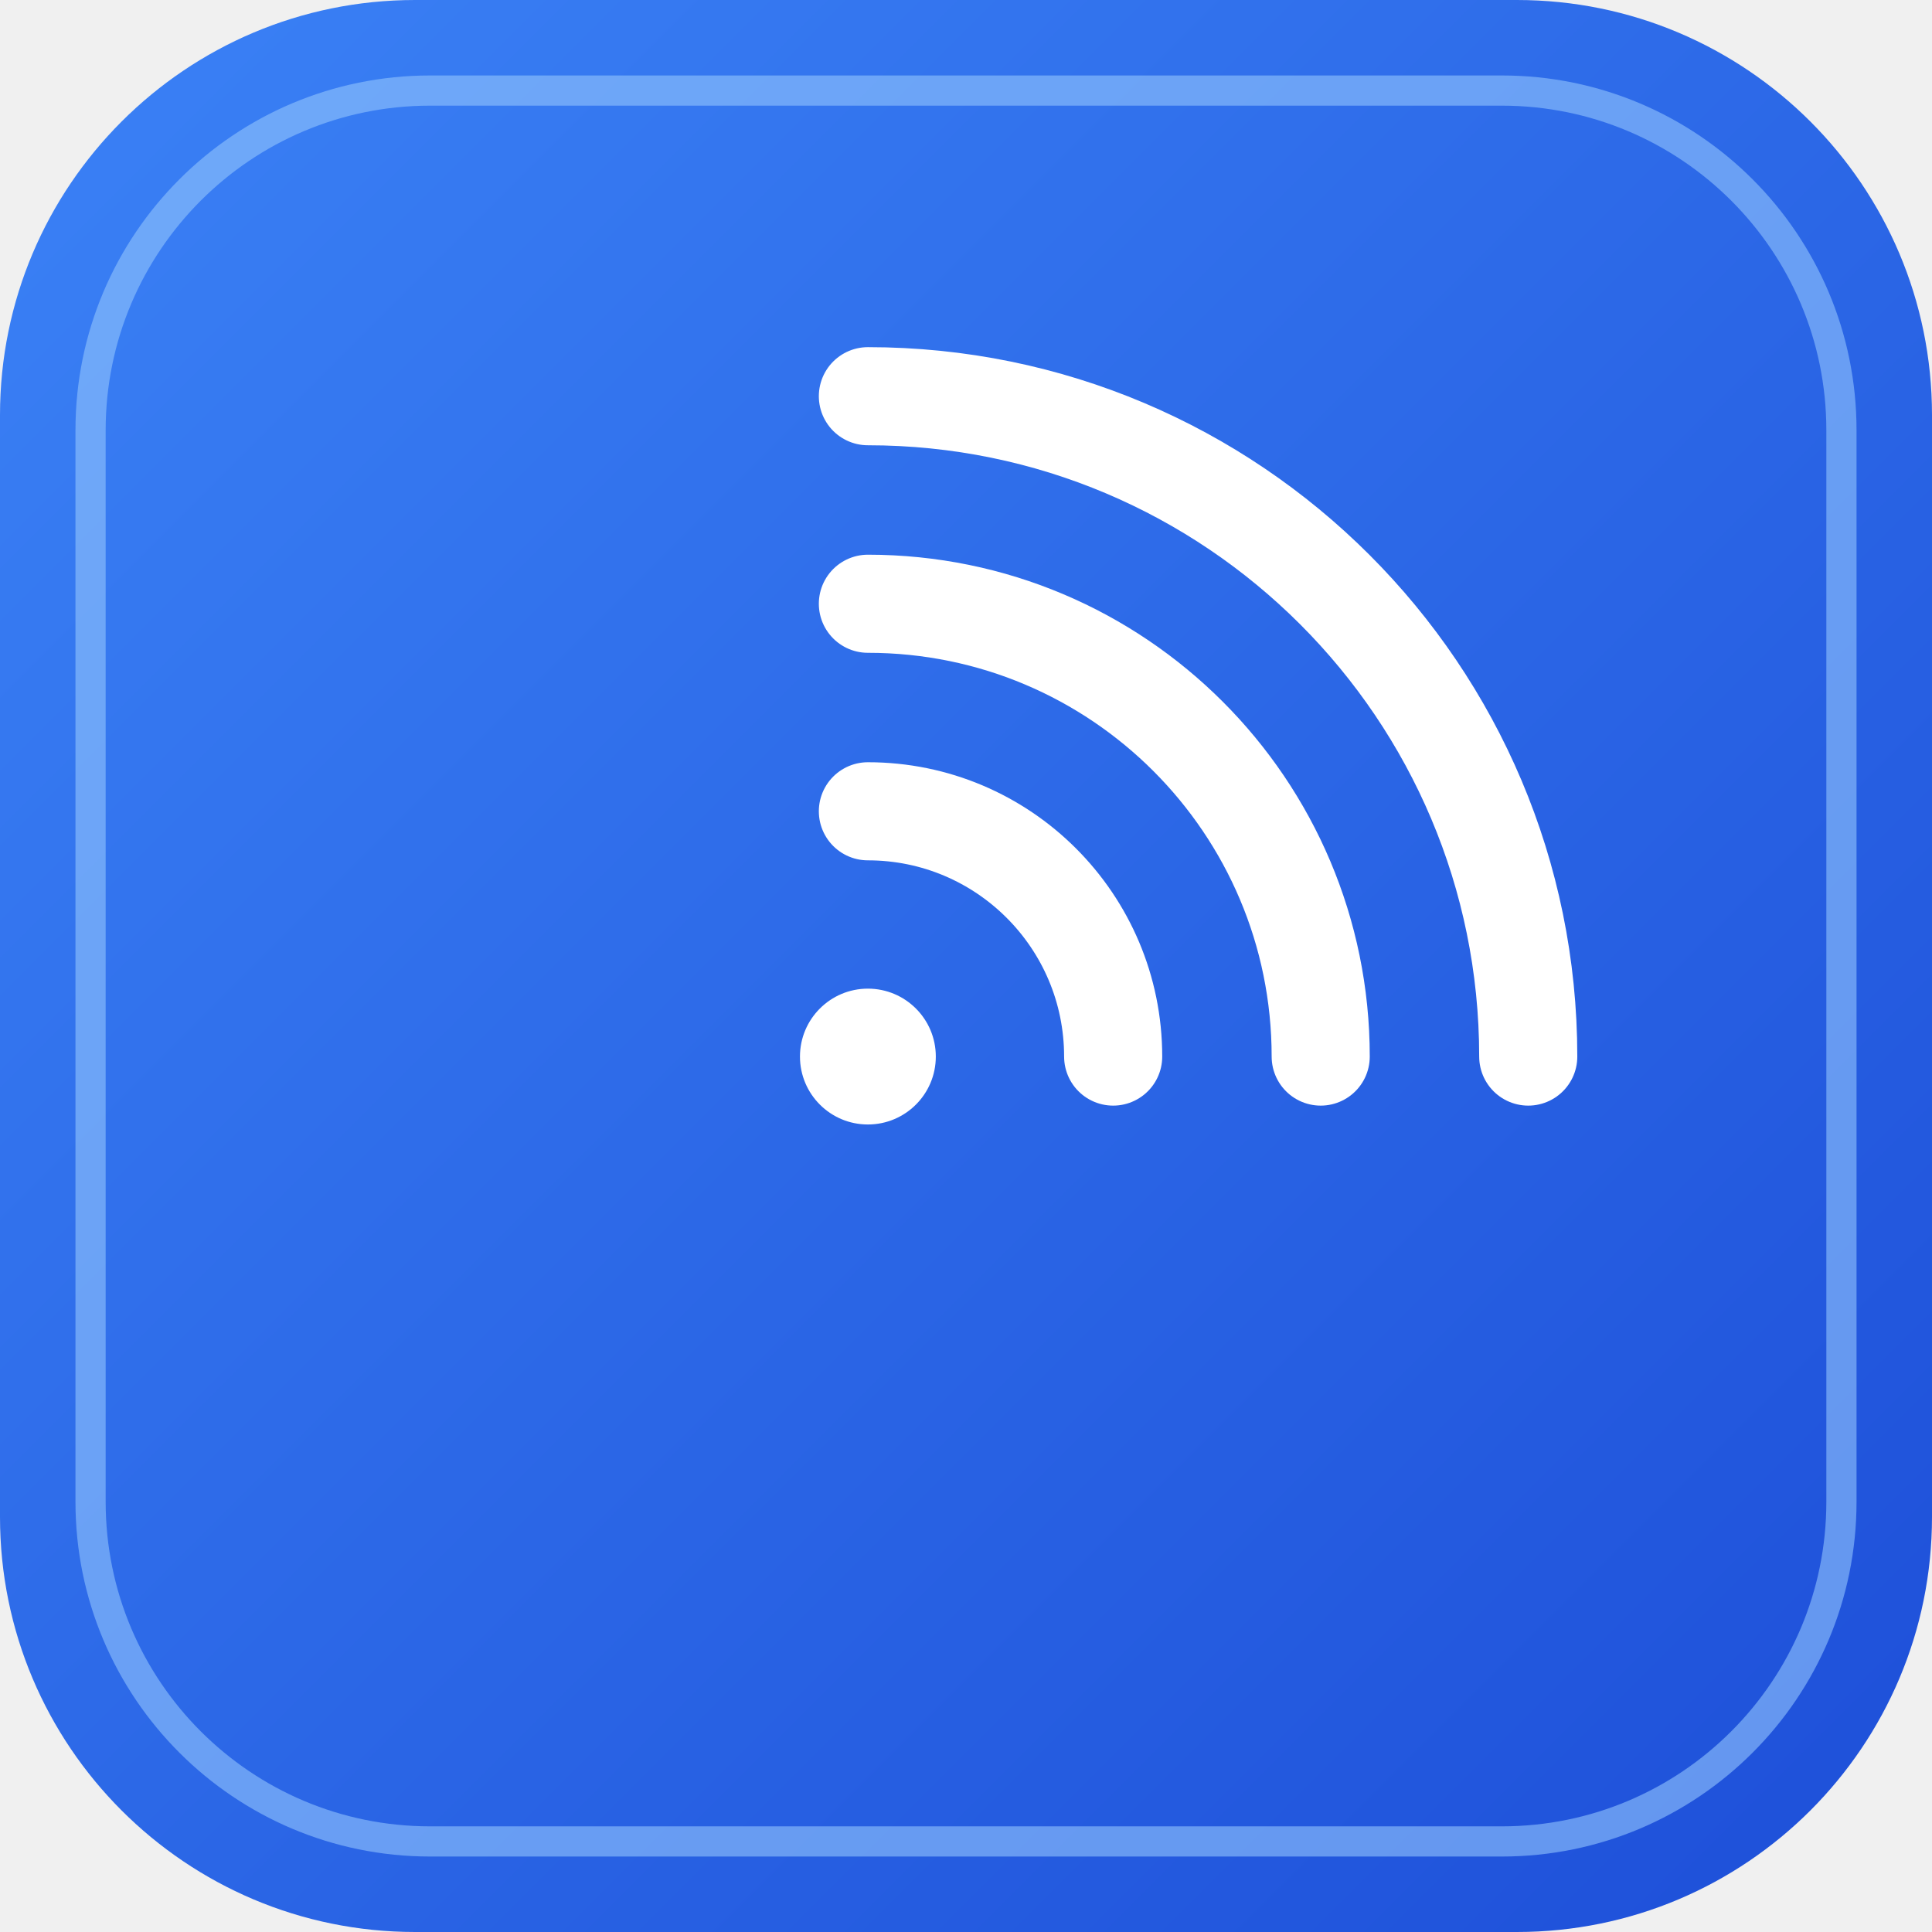
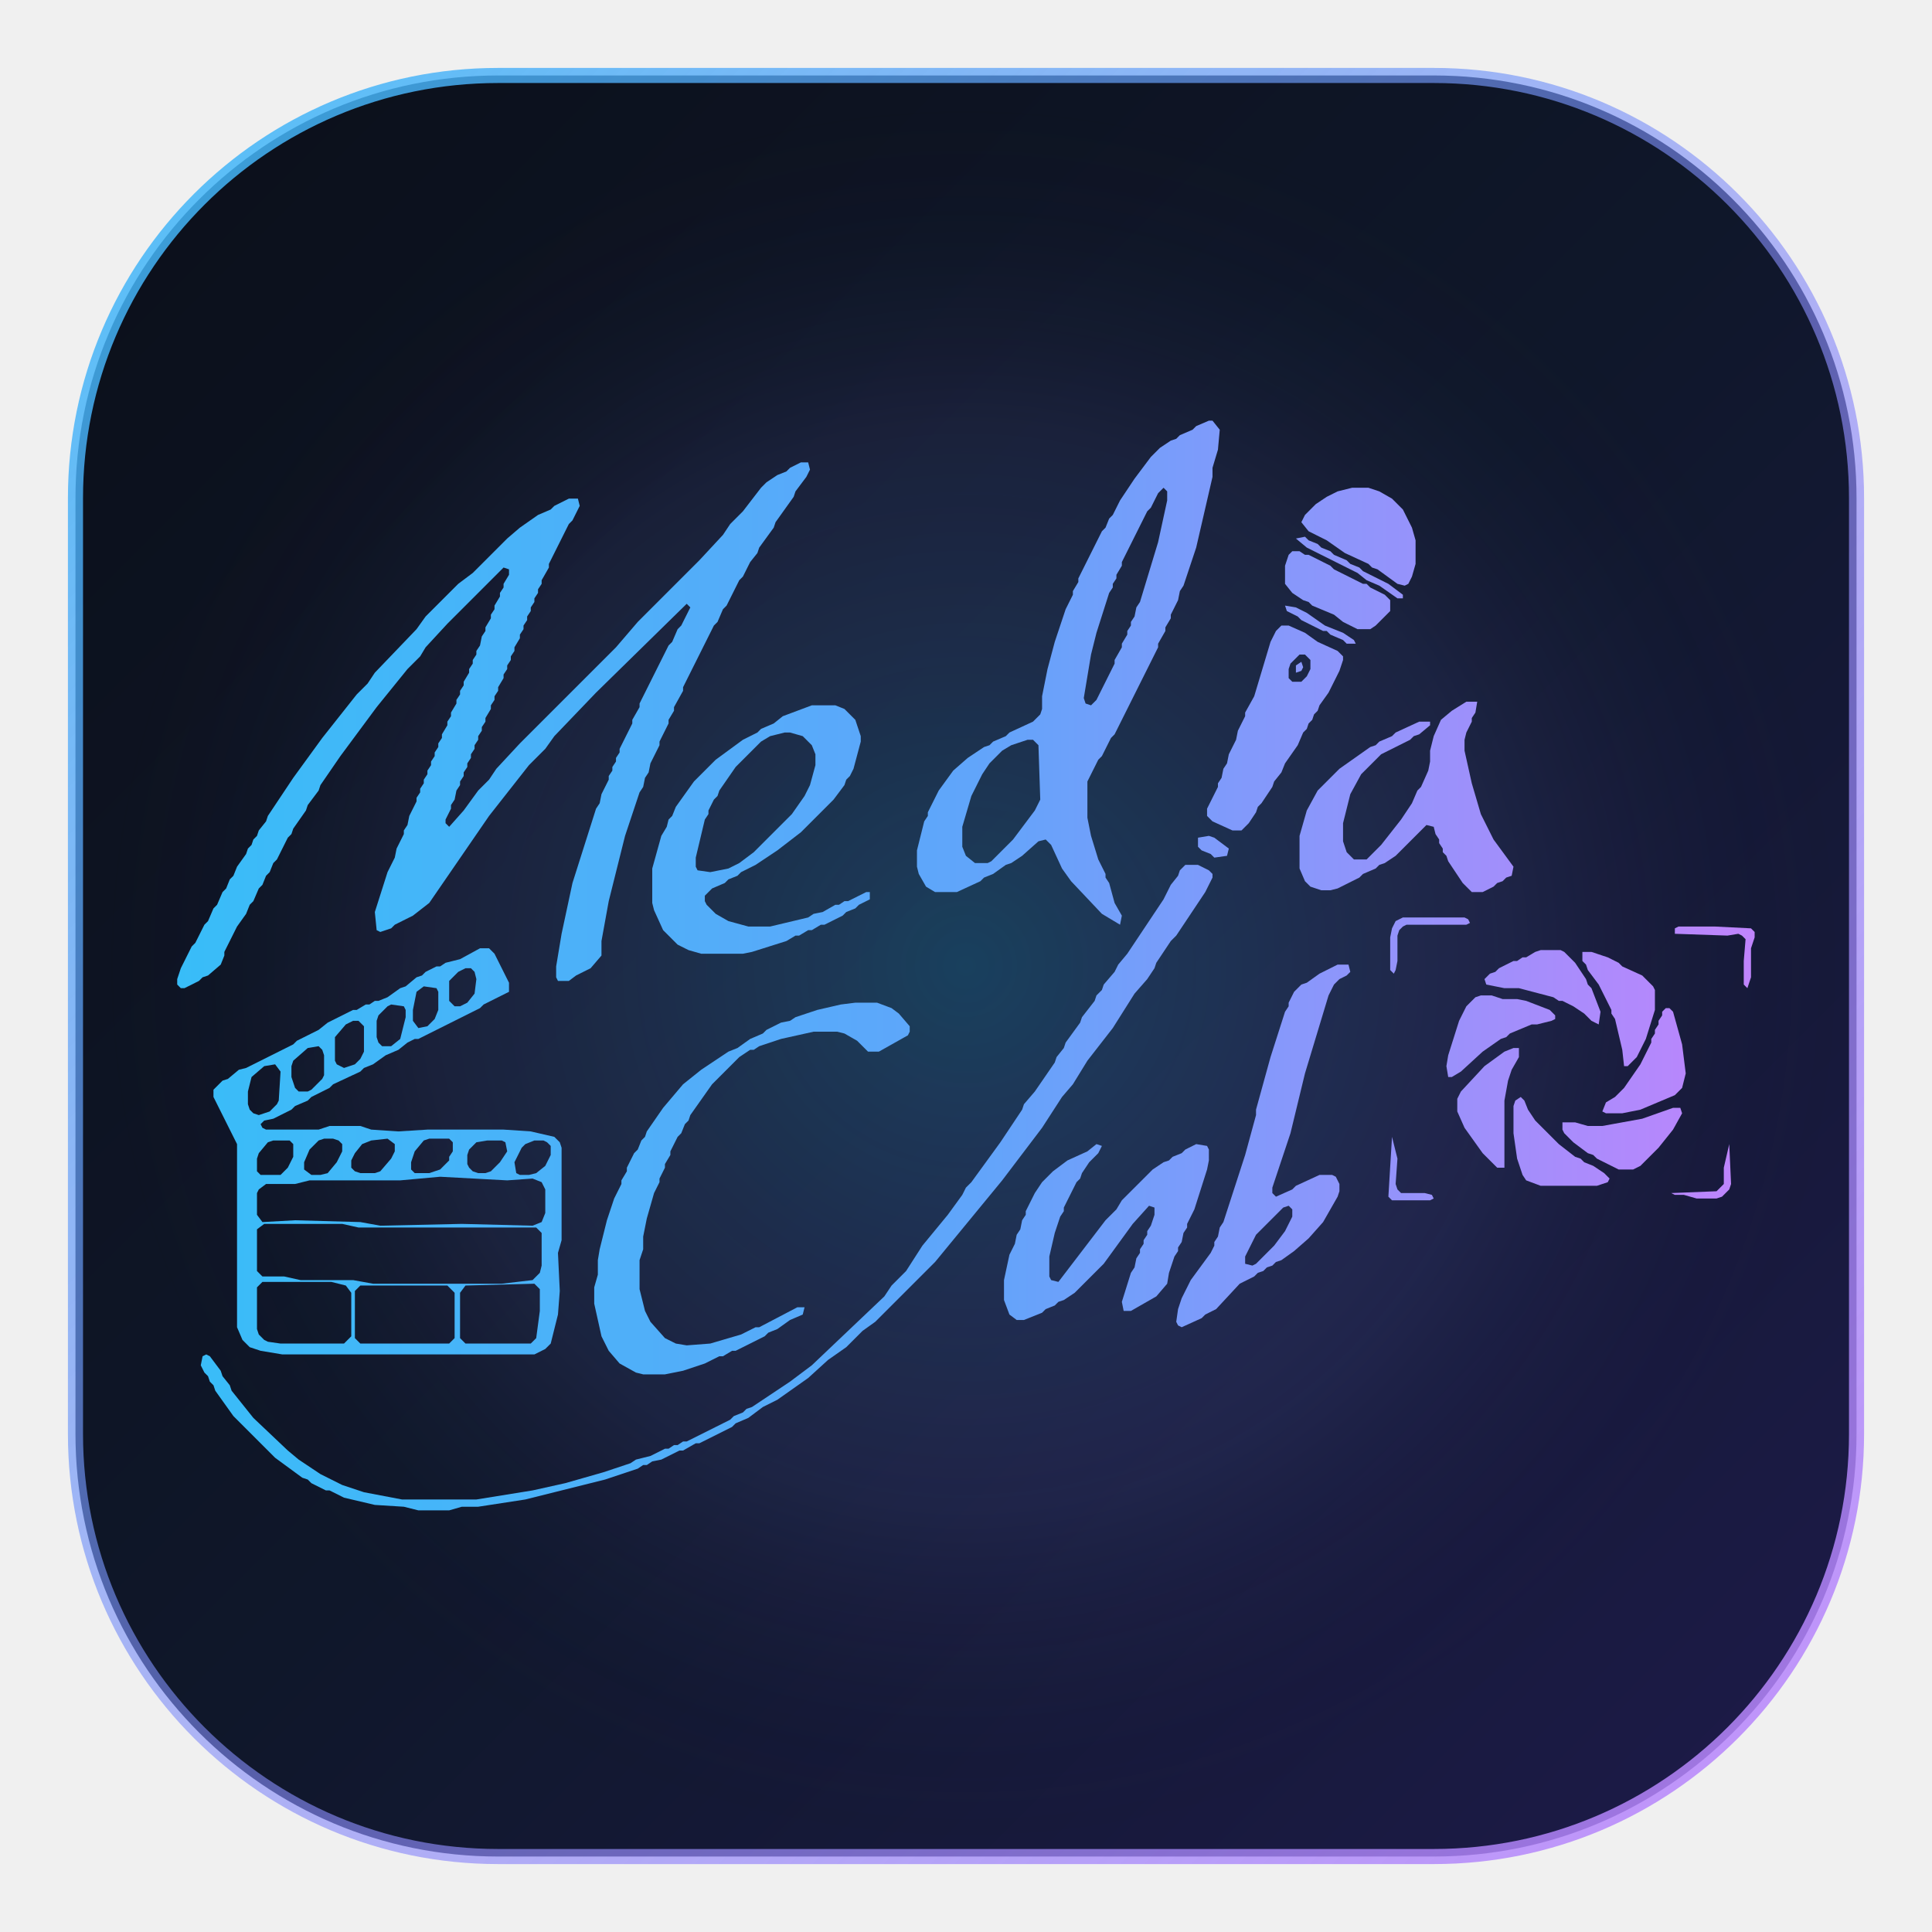
- <svg xmlns="http://www.w3.org/2000/svg" viewBox="0 0 512 512" width="512" height="512">
+ <svg xmlns="http://www.w3.org/2000/svg" viewBox="0 0 512 512" width="512" height="512" fill="none">
  <defs>
-     <linearGradient id="nfcGrad" x1="0%" y1="0%" x2="100%" y2="100%">
-       <stop offset="0%" stop-color="#3b82f6" />
-       <stop offset="100%" stop-color="#1d4ed8" />
+     <linearGradient id="bgGrad" x1="0%" y1="0%" x2="100%" y2="100%">
+       <stop offset="0%" stop-color="#0b0f19" />
+       <stop offset="50%" stop-color="#0f172a" />
+       <stop offset="100%" stop-color="#1e1b4b" />
    </linearGradient>
+     <linearGradient id="borderGrad" x1="0%" y1="0%" x2="100%" y2="100%">
+       <stop offset="0%" stop-color="#38bdf8" stop-opacity="0.9" />
+       <stop offset="50%" stop-color="#818cf8" stop-opacity="0.6" />
+       <stop offset="100%" stop-color="#c084fc" stop-opacity="0.9" />
+     </linearGradient>
+     <linearGradient id="clubArtworkGrad" x1="0%" y1="0%" x2="100%" y2="0%">
+       <stop offset="0%" stop-color="#38bdf8" />
+       <stop offset="50%" stop-color="#60a5fa" />
+       <stop offset="100%" stop-color="#c084fc" />
+     </linearGradient>
+     <radialGradient id="ambientGlow" cx="50%" cy="50%" r="50%">
+       <stop offset="0%" stop-color="#38bdf8" stop-opacity="0.25" />
+       <stop offset="60%" stop-color="#818cf8" stop-opacity="0.1" />
+       <stop offset="100%" stop-color="#000000" stop-opacity="0" />
+     </radialGradient>
  </defs>
-   <rect width="512" height="512" rx="110" fill="url(#nfcGrad)" />
-   <rect x="24" y="24" width="464" height="464" rx="90" fill="none" stroke="#93c5fd" stroke-width="8" opacity="0.6" />
-   <g fill="none" stroke="#ffffff" stroke-linecap="round">
-     <circle cx="230" cy="280" r="18" fill="#ffffff" stroke="none" />
-     <path d="M 230 215 A 65 65 0 0 1 295 280" stroke-width="26" />
-     <path d="M 230 160 A 120 120 0 0 1 350 280" stroke-width="26" />
-     <path d="M 230 105 A 175 175 0 0 1 405 280" stroke-width="26" />
+   <rect x="20" y="20" width="472" height="472" rx="112" fill="url(#bgGrad)" />
+   <rect x="20" y="20" width="472" height="472" rx="112" fill="url(#ambientGlow)" />
+   <rect x="20" y="20" width="472" height="472" rx="112" stroke="url(#borderGrad)" stroke-width="4" />
+   <g transform="translate(46, 111) scale(0.4805)">
+     <path fill-rule="evenodd" d="M 858 400 L 855 413 L 855 422 L 851 426 L 826 427 L 828 428 L 833 428 L 840 430 L 851 430 L 854 429 L 858 425 L 859 422 Z M 570 401 L 564 400 L 558 403 L 556 405 L 551 407 L 549 409 L 546 410 L 540 414 L 523 431 L 520 436 L 514 442 L 488 476 L 484 475 L 483 473 L 483 462 L 486 449 L 489 440 L 491 437 L 491 435 L 498 421 L 500 419 L 501 416 L 505 410 L 510 405 L 512 401 L 509 400 L 504 404 L 493 409 L 485 415 L 479 421 L 475 427 L 470 437 L 470 439 L 468 442 L 467 447 L 465 450 L 464 455 L 461 461 L 458 475 L 458 486 L 461 494 L 465 497 L 469 497 L 479 493 L 481 491 L 486 489 L 488 487 L 491 486 L 497 482 L 513 466 L 529 444 L 538 434 L 541 435 L 541 439 L 539 445 L 537 448 L 537 450 L 535 453 L 535 455 L 533 458 L 533 460 L 531 463 L 530 468 L 528 471 L 523 487 L 524 492 L 528 492 L 542 484 L 548 477 L 549 471 L 552 462 L 554 459 L 554 457 L 556 454 L 557 449 L 559 446 L 559 444 L 563 436 L 570 414 L 571 409 L 571 403 Z M 672 396 L 670 429 L 672 431 L 693 431 L 695 430 L 694 428 L 690 427 L 677 427 L 675 425 L 674 422 L 675 408 Z M 832 383 L 831 380 L 827 380 L 810 386 L 788 390 L 780 390 L 773 388 L 766 388 L 766 392 L 767 394 L 772 399 L 780 405 L 783 406 L 785 408 L 797 414 L 805 414 L 809 412 L 819 402 L 827 392 Z M 740 376 L 739 379 L 739 394 L 741 408 L 744 417 L 746 420 L 754 423 L 785 423 L 791 421 L 792 419 L 789 416 L 783 412 L 778 410 L 776 408 L 773 407 L 764 400 L 751 387 L 747 381 L 745 376 L 743 374 Z M 742 347 L 739 347 L 734 349 L 723 357 L 710 371 L 708 375 L 708 382 L 712 391 L 722 405 L 730 413 L 734 413 L 734 376 L 736 365 L 738 359 L 742 352 Z M 825 325 L 823 325 L 821 327 L 821 329 L 819 332 L 819 334 L 817 337 L 817 339 L 815 342 L 815 344 L 809 356 L 800 369 L 795 374 L 790 377 L 788 382 L 790 383 L 799 383 L 809 381 L 828 373 L 832 369 L 834 361 L 832 345 L 827 327 Z M 400 328 L 396 325 L 388 322 L 376 322 L 368 323 L 355 326 L 343 330 L 340 332 L 335 333 L 327 337 L 325 339 L 318 342 L 311 347 L 306 349 L 291 359 L 281 367 L 270 380 L 261 393 L 260 396 L 258 398 L 256 403 L 254 405 L 250 413 L 250 415 L 247 420 L 247 422 L 243 430 L 239 442 L 235 458 L 234 464 L 234 472 L 232 479 L 232 488 L 236 506 L 240 514 L 246 521 L 255 526 L 259 527 L 271 527 L 281 525 L 293 521 L 301 517 L 303 517 L 308 514 L 310 514 L 326 506 L 328 504 L 333 502 L 340 497 L 347 494 L 348 490 L 344 490 L 323 501 L 321 501 L 313 505 L 296 510 L 283 511 L 277 510 L 271 507 L 263 498 L 260 492 L 257 480 L 257 464 L 259 458 L 259 451 L 261 441 L 265 427 L 268 421 L 268 419 L 271 413 L 271 411 L 274 406 L 274 404 L 278 396 L 280 394 L 282 389 L 284 387 L 285 384 L 297 367 L 312 352 L 318 348 L 320 348 L 323 346 L 335 342 L 353 338 L 366 338 L 370 339 L 377 343 L 383 349 L 389 349 L 405 340 L 406 338 L 406 335 Z M 762 329 L 759 326 L 746 321 L 741 320 L 733 320 L 727 318 L 721 318 L 718 319 L 713 324 L 709 332 L 703 351 L 702 357 L 703 363 L 705 363 L 710 360 L 722 349 L 732 342 L 735 341 L 737 339 L 749 334 L 752 334 L 760 332 L 762 331 Z M 648 301 L 642 301 L 632 306 L 625 311 L 622 312 L 618 316 L 615 322 L 615 324 L 613 327 L 605 352 L 597 381 L 597 384 L 591 406 L 579 443 L 577 446 L 576 451 L 574 454 L 574 456 L 572 460 L 561 475 L 556 485 L 554 491 L 553 498 L 554 500 L 556 501 L 567 496 L 569 494 L 575 491 L 588 477 L 596 473 L 598 471 L 601 470 L 603 468 L 606 467 L 608 465 L 611 464 L 618 459 L 626 452 L 634 443 L 642 429 L 643 426 L 643 422 L 641 418 L 639 417 L 632 417 L 619 423 L 617 425 L 608 429 L 606 427 L 606 424 L 616 394 L 624 361 L 637 318 L 640 312 L 643 309 L 647 307 L 649 305 Z M 615 434 L 617 436 L 617 440 L 613 448 L 607 456 L 597 466 L 595 467 L 591 466 L 591 462 L 597 450 L 612 435 Z M 777 294 L 777 299 L 779 301 L 780 304 L 786 312 L 793 326 L 793 328 L 795 331 L 799 348 L 800 357 L 802 357 L 807 352 L 812 342 L 817 326 L 817 315 L 816 313 L 810 307 L 799 302 L 797 300 L 791 297 L 782 294 Z M 723 309 L 724 312 L 734 314 L 742 314 L 761 319 L 764 321 L 766 321 L 772 324 L 778 328 L 782 332 L 786 334 L 787 327 L 782 314 L 780 312 L 779 309 L 773 300 L 767 294 L 765 293 L 754 293 L 751 294 L 746 297 L 744 297 L 741 299 L 739 299 L 731 303 L 729 305 L 726 306 Z M 174 292 L 169 292 L 158 298 L 150 300 L 147 302 L 145 302 L 139 305 L 137 307 L 134 308 L 128 313 L 125 314 L 118 319 L 113 321 L 111 321 L 108 323 L 106 323 L 101 326 L 99 326 L 85 333 L 80 337 L 68 343 L 66 345 L 40 358 L 36 359 L 30 364 L 27 365 L 22 370 L 22 374 L 35 400 L 35 501 L 38 508 L 42 512 L 48 514 L 60 516 L 199 516 L 205 513 L 208 510 L 212 494 L 213 481 L 212 460 L 214 453 L 214 402 L 213 399 L 210 396 L 197 393 L 182 392 L 140 392 L 124 393 L 109 392 L 103 390 L 86 390 L 80 392 L 51 392 L 49 391 L 48 389 L 50 387 L 55 386 L 65 381 L 67 379 L 74 376 L 76 374 L 86 369 L 88 367 L 103 360 L 105 358 L 110 356 L 117 351 L 124 348 L 129 344 L 133 342 L 135 342 L 169 325 L 171 323 L 185 316 L 185 311 L 177 295 Z M 100 481 L 103 478 L 151 478 L 155 482 L 155 507 L 152 510 L 103 510 L 100 507 Z M 202 480 L 202 492 L 200 507 L 197 510 L 161 510 L 158 507 L 158 482 L 161 478 L 199 477 Z M 46 479 L 49 476 L 87 476 L 95 478 L 98 482 L 98 506 L 94 510 L 59 510 L 52 509 L 50 508 L 47 505 L 46 502 Z M 46 447 L 50 444 L 93 444 L 102 446 L 200 446 L 203 449 L 203 467 L 202 471 L 198 475 L 181 477 L 110 477 L 99 475 L 70 475 L 61 473 L 49 473 L 46 470 Z M 205 425 L 205 438 L 203 443 L 198 445 L 159 444 L 114 445 L 103 443 L 67 442 L 49 443 L 46 439 L 46 427 L 47 425 L 51 422 L 67 422 L 75 420 L 125 420 L 147 418 L 184 420 L 198 419 L 203 421 Z M 206 399 L 208 401 L 208 406 L 205 412 L 200 416 L 196 417 L 191 417 L 189 416 L 188 410 L 192 402 L 194 400 L 199 398 L 204 398 Z M 183 399 L 184 404 L 180 410 L 175 415 L 172 416 L 168 416 L 165 415 L 163 413 L 162 411 L 162 406 L 163 403 L 167 399 L 173 398 L 181 398 Z M 64 398 L 66 400 L 66 407 L 63 413 L 59 417 L 48 417 L 46 415 L 46 408 L 47 405 L 52 399 L 55 398 Z M 154 399 L 154 404 L 152 407 L 152 409 L 147 414 L 141 416 L 133 416 L 131 414 L 131 410 L 133 404 L 138 398 L 141 397 L 152 397 Z M 122 400 L 122 404 L 120 408 L 114 415 L 111 416 L 103 416 L 100 415 L 98 413 L 98 409 L 100 405 L 104 400 L 109 398 L 118 397 Z M 91 398 L 93 400 L 93 404 L 90 410 L 85 416 L 81 417 L 76 417 L 72 414 L 72 410 L 75 403 L 80 398 L 83 397 L 88 397 Z M 56 356 L 59 360 L 58 376 L 57 378 L 53 382 L 47 384 L 44 383 L 42 381 L 41 378 L 41 371 L 43 363 L 50 357 Z M 80 346 L 82 348 L 83 351 L 83 362 L 82 364 L 76 370 L 74 371 L 69 371 L 67 369 L 65 363 L 65 357 L 66 354 L 74 347 Z M 102 332 L 105 335 L 105 349 L 103 353 L 100 356 L 94 358 L 90 356 L 89 354 L 89 341 L 95 334 L 99 332 Z M 127 324 L 128 326 L 128 330 L 125 342 L 120 346 L 115 346 L 113 344 L 112 341 L 112 332 L 113 329 L 118 324 L 120 323 Z M 145 314 L 146 316 L 146 326 L 144 331 L 140 335 L 135 336 L 132 332 L 132 326 L 134 316 L 138 313 Z M 164 303 L 166 305 L 167 309 L 166 317 L 162 322 L 158 324 L 155 324 L 152 321 L 152 310 L 157 305 L 161 303 Z M 828 281 L 828 284 L 857 285 L 863 284 L 865 285 L 867 287 L 866 299 L 866 312 L 868 314 L 870 308 L 870 292 L 872 286 L 872 283 L 870 281 L 850 280 L 830 280 Z M 671 304 L 673 306 L 674 304 L 675 299 L 675 285 L 676 282 L 678 280 L 680 279 L 713 279 L 715 278 L 714 276 L 712 275 L 678 275 L 674 277 L 672 281 L 671 286 Z M 573 251 L 571 249 L 565 246 L 558 246 L 555 249 L 554 252 L 550 257 L 546 265 L 526 295 L 521 301 L 519 305 L 513 312 L 512 315 L 509 318 L 508 321 L 501 330 L 500 333 L 492 344 L 491 347 L 487 352 L 486 355 L 475 371 L 469 378 L 468 381 L 456 399 L 440 421 L 437 424 L 435 428 L 427 439 L 413 456 L 404 470 L 396 478 L 392 484 L 352 522 L 340 531 L 319 545 L 316 546 L 314 548 L 309 550 L 307 552 L 283 564 L 281 564 L 278 566 L 276 566 L 273 568 L 271 568 L 263 572 L 255 574 L 252 576 L 237 581 L 216 587 L 198 591 L 167 596 L 126 596 L 105 592 L 93 588 L 81 582 L 69 574 L 63 569 L 44 551 L 32 536 L 31 533 L 27 528 L 26 525 L 20 517 L 18 516 L 16 517 L 15 522 L 17 526 L 19 528 L 20 531 L 22 533 L 23 536 L 33 550 L 56 573 L 71 584 L 74 585 L 76 587 L 84 591 L 86 591 L 94 595 L 111 599 L 127 600 L 135 602 L 152 602 L 159 600 L 168 600 L 194 596 L 238 585 L 256 579 L 259 577 L 261 577 L 264 575 L 269 574 L 279 569 L 281 569 L 288 565 L 290 565 L 308 556 L 310 554 L 317 551 L 325 545 L 333 541 L 350 529 L 361 519 L 371 512 L 380 503 L 387 498 L 420 465 L 457 420 L 479 391 L 490 374 L 496 367 L 504 354 L 518 336 L 530 317 L 537 309 L 541 303 L 542 300 L 550 288 L 553 285 L 569 261 L 573 253 Z M 565 231 L 565 236 L 567 238 L 572 240 L 574 242 L 581 241 L 582 237 L 574 231 L 571 230 Z M 370 160 L 365 158 L 352 158 L 336 164 L 331 168 L 324 171 L 322 173 L 314 177 L 299 188 L 287 200 L 277 214 L 275 219 L 273 221 L 272 225 L 269 230 L 264 248 L 264 267 L 265 271 L 270 282 L 278 290 L 284 293 L 291 295 L 314 295 L 319 294 L 338 288 L 343 285 L 345 285 L 350 282 L 352 282 L 357 279 L 359 279 L 369 274 L 371 272 L 376 270 L 378 268 L 384 265 L 384 261 L 382 261 L 372 266 L 370 266 L 367 268 L 365 268 L 358 272 L 353 273 L 350 275 L 329 280 L 317 280 L 306 277 L 299 273 L 294 268 L 293 266 L 293 263 L 297 259 L 304 256 L 306 254 L 311 252 L 313 250 L 321 246 L 333 238 L 346 228 L 364 210 L 370 202 L 371 199 L 373 197 L 375 193 L 379 178 L 379 175 L 376 166 Z M 347 175 L 352 180 L 354 185 L 354 191 L 351 202 L 348 208 L 341 218 L 320 239 L 312 245 L 306 248 L 296 250 L 289 249 L 288 247 L 288 242 L 293 221 L 295 218 L 295 216 L 298 210 L 300 208 L 301 205 L 310 192 L 324 178 L 329 175 L 337 173 L 340 173 Z M 719 156 L 713 156 L 705 161 L 699 166 L 695 175 L 693 183 L 693 189 L 692 194 L 688 203 L 686 205 L 683 212 L 677 221 L 666 235 L 658 243 L 651 243 L 647 239 L 645 233 L 645 223 L 649 207 L 655 196 L 666 185 L 682 177 L 684 175 L 687 174 L 693 169 L 693 167 L 687 167 L 674 173 L 672 175 L 665 178 L 663 180 L 660 181 L 643 193 L 631 205 L 625 216 L 621 230 L 621 248 L 624 255 L 627 258 L 633 260 L 638 260 L 642 259 L 654 253 L 656 251 L 663 248 L 665 246 L 668 245 L 674 241 L 691 224 L 695 225 L 696 229 L 698 232 L 698 234 L 700 237 L 700 239 L 702 241 L 703 244 L 711 256 L 716 261 L 722 261 L 728 258 L 730 256 L 733 255 L 735 253 L 738 252 L 739 247 L 728 232 L 721 218 L 716 201 L 712 183 L 712 177 L 713 173 L 716 167 L 716 165 L 718 162 Z M 615 114 L 611 114 L 608 117 L 605 123 L 596 153 L 591 162 L 591 164 L 587 172 L 586 177 L 582 185 L 581 190 L 579 193 L 578 198 L 576 201 L 576 203 L 570 215 L 570 219 L 573 222 L 584 227 L 589 227 L 593 223 L 597 217 L 598 214 L 600 212 L 606 203 L 607 200 L 611 195 L 613 190 L 620 180 L 623 173 L 625 171 L 626 168 L 628 166 L 629 163 L 631 161 L 632 158 L 637 151 L 643 139 L 645 133 L 645 131 L 642 128 L 631 123 L 624 118 Z M 624 130 L 627 133 L 627 138 L 625 142 L 622 145 L 617 145 L 615 143 L 615 138 L 616 135 L 621 130 Z M 622 134 L 619 136 L 619 140 L 622 139 L 623 137 Z M 613 103 L 614 106 L 620 109 L 622 111 L 634 117 L 636 117 L 638 119 L 645 122 L 647 124 L 652 124 L 651 122 L 645 118 L 635 114 L 625 107 L 619 104 Z M 615 75 L 613 81 L 613 91 L 617 96 L 623 100 L 626 101 L 628 103 L 640 108 L 645 112 L 653 116 L 660 116 L 663 114 L 671 106 L 671 100 L 668 97 L 660 93 L 658 91 L 656 91 L 640 83 L 638 81 L 626 75 L 624 75 L 621 73 L 617 73 Z M 619 66 L 625 71 L 653 85 L 658 89 L 665 92 L 675 99 L 678 99 L 678 97 L 670 91 L 656 84 L 654 82 L 649 80 L 647 78 L 640 75 L 638 73 L 633 71 L 631 69 L 626 67 L 624 65 Z M 624 53 L 622 57 L 626 62 L 636 67 L 646 74 L 659 80 L 661 82 L 664 83 L 675 91 L 679 92 L 681 91 L 683 87 L 685 80 L 685 67 L 683 60 L 678 50 L 672 44 L 665 40 L 659 38 L 650 38 L 642 40 L 636 43 L 630 47 Z M 350 24 L 346 24 L 340 27 L 338 29 L 333 31 L 327 35 L 324 38 L 314 51 L 307 58 L 303 64 L 290 78 L 256 112 L 244 126 L 191 179 L 178 193 L 174 199 L 168 205 L 160 216 L 152 225 L 150 223 L 150 221 L 153 215 L 153 213 L 155 210 L 156 205 L 158 202 L 158 200 L 160 197 L 160 195 L 162 192 L 162 190 L 164 187 L 164 185 L 166 182 L 166 180 L 168 177 L 168 175 L 170 172 L 170 170 L 172 167 L 172 165 L 175 160 L 175 158 L 177 155 L 177 153 L 179 150 L 179 148 L 182 143 L 182 141 L 184 138 L 184 136 L 186 133 L 186 131 L 188 128 L 188 126 L 191 121 L 191 119 L 193 116 L 193 114 L 195 111 L 195 109 L 197 106 L 197 104 L 199 101 L 199 99 L 201 96 L 201 94 L 203 91 L 203 89 L 207 82 L 207 80 L 218 58 L 220 56 L 224 48 L 223 44 L 218 44 L 210 48 L 208 50 L 201 53 L 191 60 L 184 66 L 165 85 L 157 91 L 139 109 L 134 116 L 111 140 L 107 146 L 101 152 L 82 176 L 66 198 L 52 219 L 51 222 L 47 227 L 46 230 L 44 232 L 43 235 L 41 237 L 40 240 L 35 247 L 33 252 L 31 254 L 29 259 L 27 261 L 24 268 L 22 270 L 19 277 L 17 279 L 12 289 L 10 291 L 4 303 L 2 309 L 2 312 L 4 314 L 6 314 L 14 310 L 16 308 L 19 307 L 26 301 L 28 296 L 28 294 L 35 280 L 40 273 L 42 268 L 44 266 L 47 259 L 49 257 L 51 252 L 53 250 L 55 245 L 57 243 L 63 231 L 65 229 L 66 226 L 73 216 L 74 213 L 80 205 L 81 202 L 92 186 L 112 159 L 129 138 L 136 131 L 139 126 L 151 113 L 182 82 L 185 83 L 185 86 L 182 91 L 182 93 L 180 96 L 180 98 L 177 103 L 177 105 L 175 108 L 175 110 L 172 115 L 172 117 L 170 120 L 169 125 L 167 128 L 167 130 L 165 133 L 165 135 L 163 138 L 163 140 L 160 145 L 160 147 L 158 150 L 158 152 L 156 155 L 156 157 L 153 162 L 153 164 L 151 167 L 151 169 L 148 174 L 148 176 L 146 179 L 146 181 L 144 184 L 144 186 L 142 189 L 142 191 L 140 194 L 140 196 L 138 199 L 138 201 L 136 204 L 136 206 L 134 209 L 134 211 L 130 219 L 129 224 L 127 227 L 127 229 L 123 237 L 122 242 L 118 250 L 111 272 L 112 282 L 114 283 L 120 281 L 122 279 L 132 274 L 141 267 L 174 219 L 196 191 L 205 182 L 210 175 L 233 151 L 283 102 L 285 104 L 280 114 L 278 116 L 275 123 L 273 125 L 257 157 L 257 159 L 253 166 L 253 168 L 246 182 L 246 184 L 244 187 L 244 189 L 242 192 L 242 194 L 240 197 L 240 199 L 236 207 L 235 212 L 233 215 L 220 256 L 214 284 L 211 302 L 211 308 L 212 310 L 218 310 L 222 307 L 230 303 L 236 296 L 236 288 L 240 266 L 249 230 L 257 206 L 259 203 L 260 198 L 262 195 L 263 190 L 268 180 L 268 178 L 273 168 L 273 166 L 276 161 L 276 159 L 281 150 L 281 148 L 298 114 L 300 112 L 303 105 L 305 103 L 312 89 L 314 87 L 318 79 L 322 74 L 323 71 L 331 60 L 332 57 L 342 43 L 343 40 L 349 32 L 351 28 Z M 573 1 L 571 1 L 564 4 L 562 6 L 555 9 L 553 11 L 550 12 L 544 16 L 539 21 L 530 33 L 522 45 L 518 53 L 516 55 L 514 60 L 512 62 L 499 88 L 499 90 L 496 95 L 496 97 L 492 105 L 486 123 L 482 138 L 479 153 L 479 160 L 478 163 L 474 167 L 461 173 L 459 175 L 452 178 L 450 180 L 447 181 L 438 187 L 430 194 L 422 205 L 416 217 L 416 219 L 414 222 L 410 238 L 410 247 L 411 251 L 415 258 L 420 261 L 432 261 L 445 255 L 447 253 L 452 251 L 459 246 L 462 245 L 468 241 L 477 233 L 481 232 L 484 235 L 490 248 L 495 255 L 512 273 L 522 279 L 523 274 L 519 267 L 516 256 L 514 253 L 514 251 L 510 243 L 506 230 L 504 220 L 504 200 L 510 188 L 512 186 L 517 176 L 519 174 L 543 126 L 543 124 L 547 117 L 547 115 L 550 110 L 550 108 L 554 100 L 555 95 L 557 92 L 564 71 L 573 32 L 573 27 L 576 17 L 577 6 Z M 474 177 L 477 180 L 478 210 L 475 216 L 463 232 L 451 244 L 449 245 L 442 245 L 437 241 L 435 236 L 435 225 L 440 208 L 446 196 L 450 190 L 457 183 L 462 180 L 471 177 Z M 546 38 L 548 40 L 548 45 L 543 68 L 533 101 L 531 104 L 530 109 L 528 112 L 528 114 L 526 117 L 526 119 L 523 124 L 523 126 L 519 133 L 519 135 L 509 155 L 506 158 L 503 157 L 502 154 L 506 130 L 509 118 L 516 96 L 518 93 L 518 91 L 520 88 L 520 86 L 523 81 L 523 79 L 537 51 L 539 49 L 543 41 Z" fill="url(#clubArtworkGrad)" />
  </g>
</svg>
